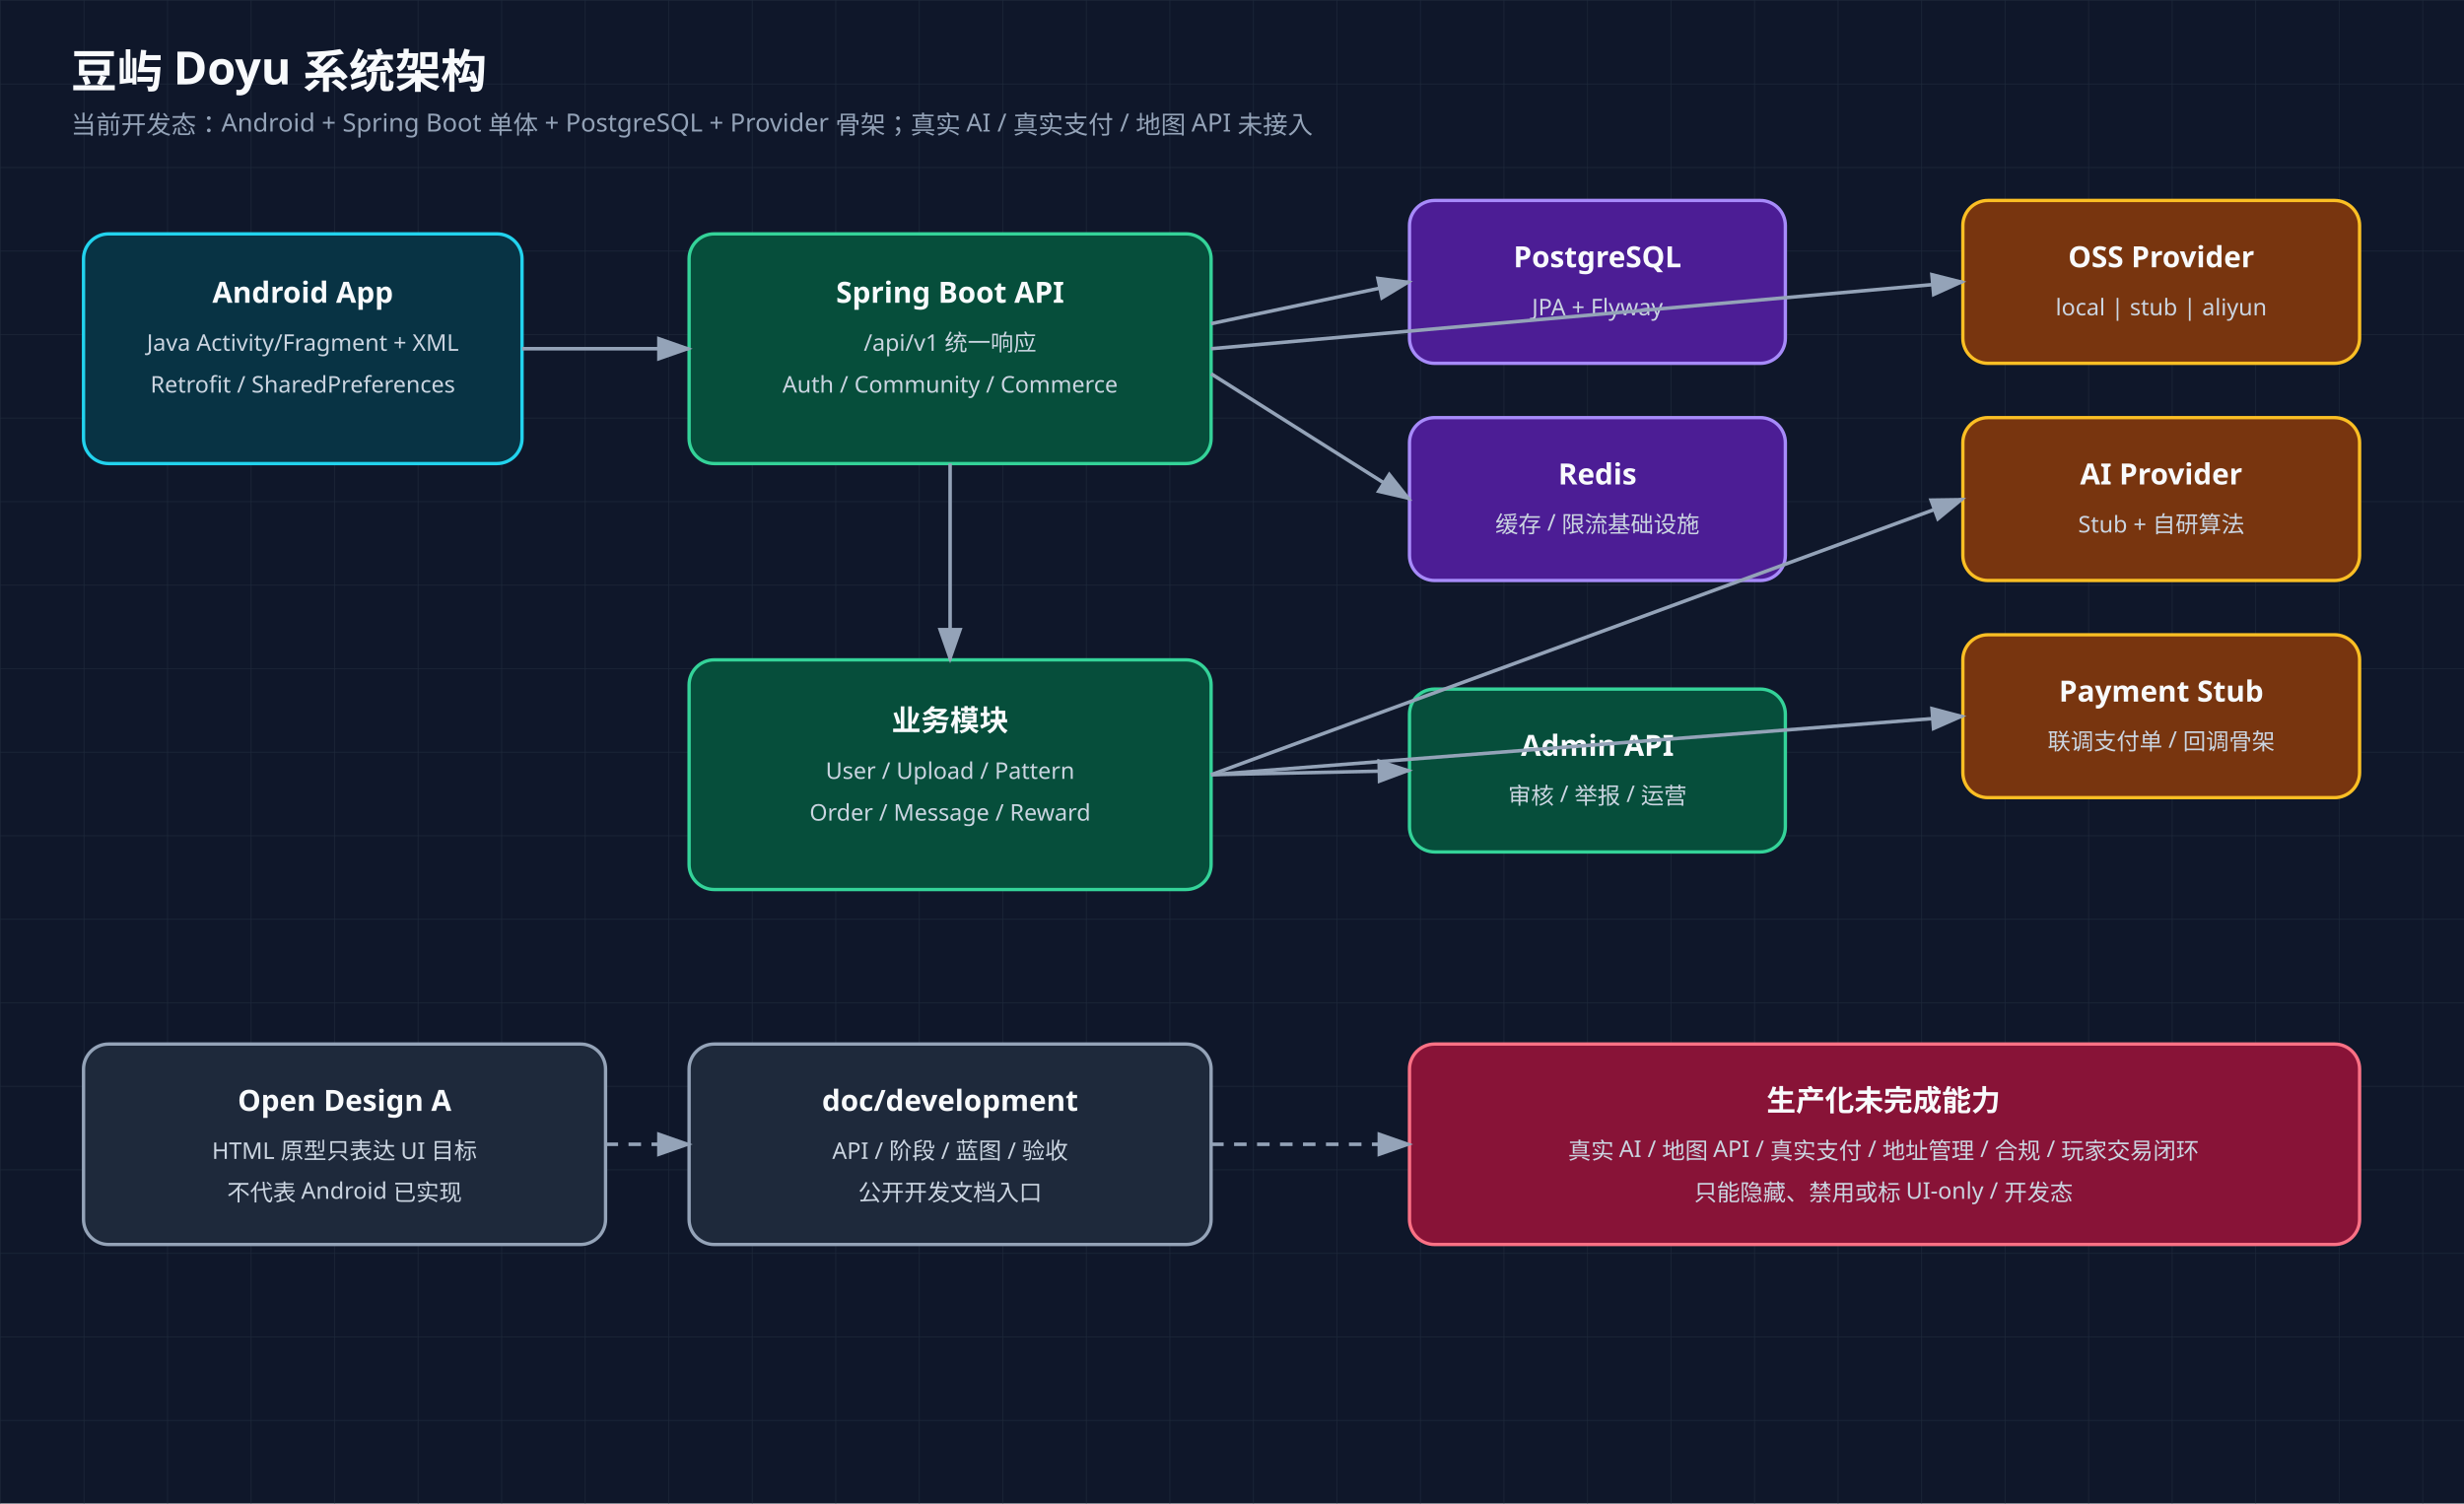
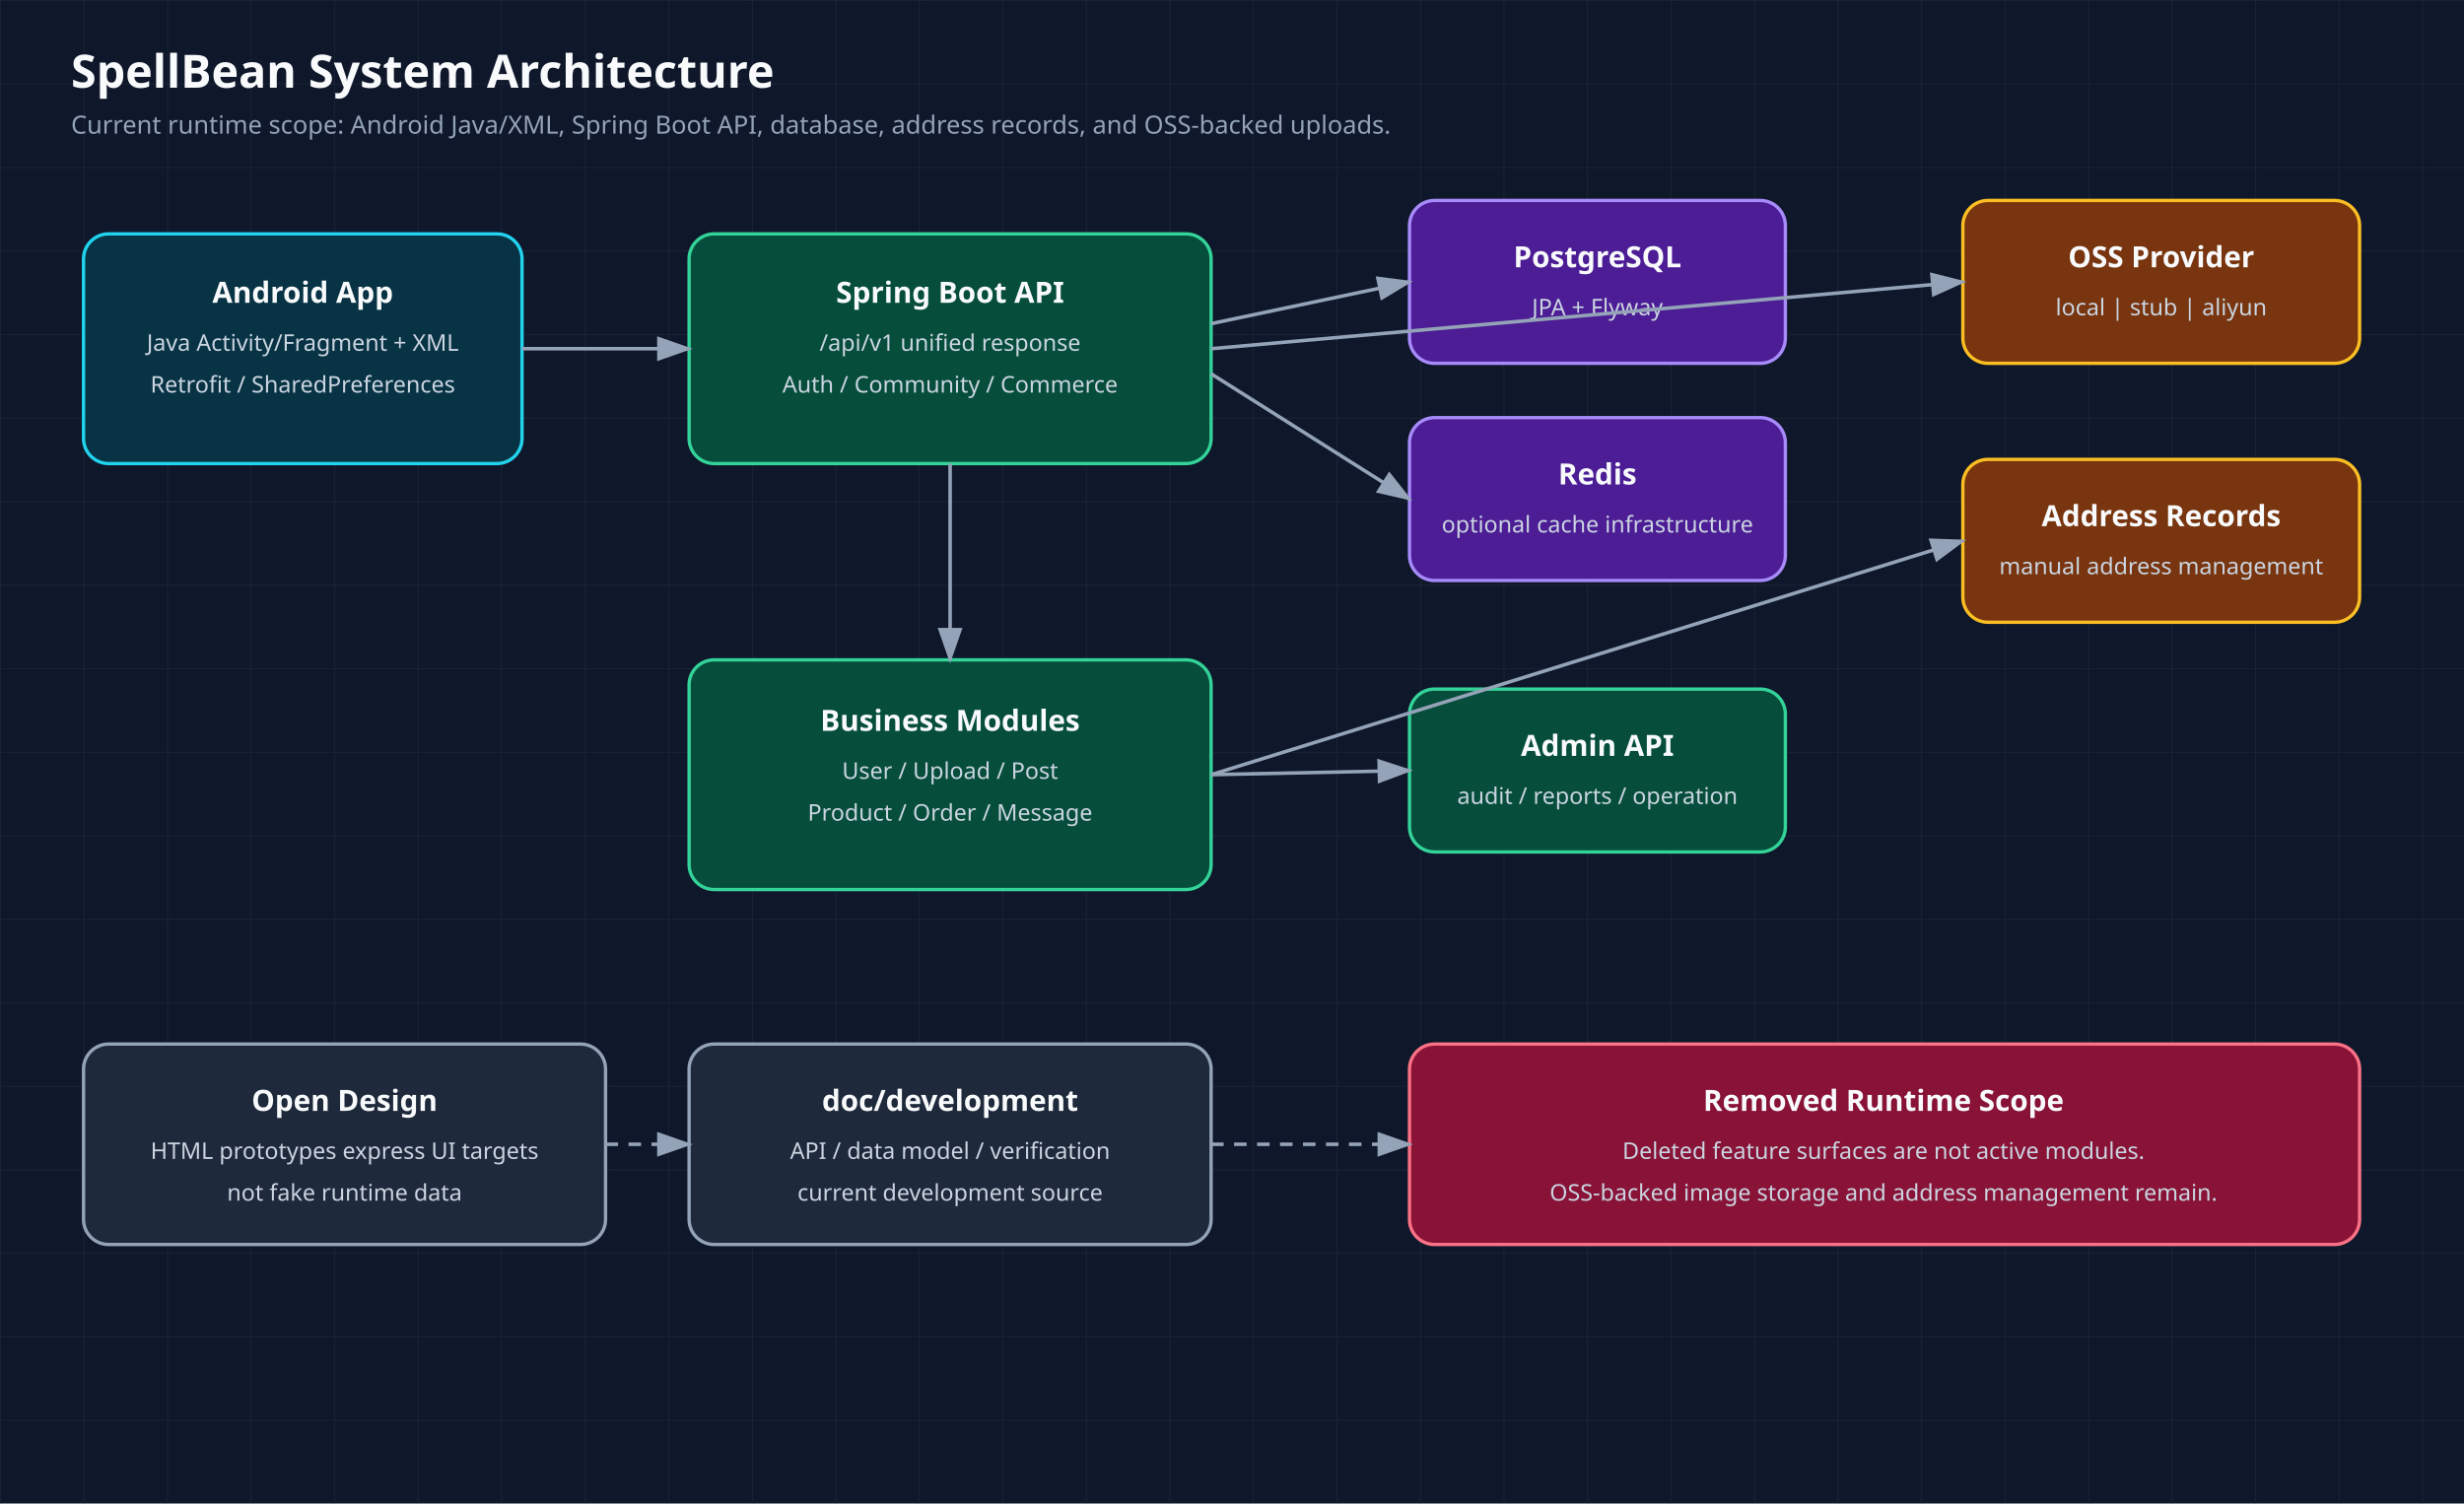
<svg xmlns="http://www.w3.org/2000/svg" viewBox="0 0 1180 720">
  <defs>
    <pattern id="grid" width="40" height="40" patternUnits="userSpaceOnUse">
      <path d="M 40 0 L 0 0 0 40" fill="none" stroke="#1e293b" stroke-width="0.6" />
    </pattern>
    <marker id="arrow" markerWidth="10" markerHeight="7" refX="9" refY="3.5" orient="auto">
      <polygon points="0 0, 10 3.5, 0 7" fill="#94a3b8" />
    </marker>
    <style>
      text{font-family:'JetBrains Mono','Noto Sans SC','Microsoft YaHei',sans-serif}
      .title{fill:#f8fafc;font-size:22px;font-weight:700}
      .note{fill:#94a3b8;font-size:12px}
      .label{fill:#f8fafc;font-size:14px;font-weight:700}
      .small{fill:#cbd5e1;font-size:11px}
      .box{rx:12;stroke-width:1.6}
      .client{fill:#083344;stroke:#22d3ee}
      .api{fill:#064e3b;stroke:#34d399}
      .data{fill:#4c1d95;stroke:#a78bfa}
      .provider{fill:#78350f;stroke:#fbbf24}
      .risk{fill:#881337;stroke:#fb7185}
      .doc{fill:#1e293b;stroke:#94a3b8}
      .line{stroke:#94a3b8;stroke-width:1.7;fill:none;marker-end:url(#arrow)}
      .dash{stroke-dasharray:6 5}
    </style>
  </defs>
  <rect width="1180" height="720" fill="#0f172a" />
  <rect width="1180" height="720" fill="url(#grid)" />
-   <text x="34" y="42" class="title">豆屿 Doyu 系统架构</text>
-   <text x="34" y="64" class="note">当前开发态：Android + Spring Boot 单体 + PostgreSQL + Provider 骨架；真实 AI / 真实支付 / 地图 API 未接入</text>
+   <text x="34" y="42" class="title">SpellBean System Architecture</text>
+   <text x="34" y="64" class="note">Current runtime scope: Android Java/XML, Spring Boot API, database, address records, and OSS-backed uploads.</text>
  <rect x="40" y="112" width="210" height="110" class="box client" />
  <text x="145" y="145" text-anchor="middle" class="label">Android App</text>
  <text x="145" y="168" text-anchor="middle" class="small">Java Activity/Fragment + XML</text>
  <text x="145" y="188" text-anchor="middle" class="small">Retrofit / SharedPreferences</text>
  <rect x="330" y="112" width="250" height="110" class="box api" />
  <text x="455" y="145" text-anchor="middle" class="label">Spring Boot API</text>
-   <text x="455" y="168" text-anchor="middle" class="small">/api/v1 统一响应</text>
+   <text x="455" y="168" text-anchor="middle" class="small">/api/v1 unified response</text>
  <text x="455" y="188" text-anchor="middle" class="small">Auth / Community / Commerce</text>
  <rect x="675" y="96" width="180" height="78" class="box data" />
  <text x="765" y="128" text-anchor="middle" class="label">PostgreSQL</text>
  <text x="765" y="151" text-anchor="middle" class="small">JPA + Flyway</text>
  <rect x="675" y="200" width="180" height="78" class="box data" />
  <text x="765" y="232" text-anchor="middle" class="label">Redis</text>
-   <text x="765" y="255" text-anchor="middle" class="small">缓存 / 限流基础设施</text>
+   <text x="765" y="255" text-anchor="middle" class="small">optional cache infrastructure</text>
  <rect x="940" y="96" width="190" height="78" class="box provider" />
  <text x="1035" y="128" text-anchor="middle" class="label">OSS Provider</text>
  <text x="1035" y="151" text-anchor="middle" class="small">local | stub | aliyun</text>
-   <rect x="940" y="200" width="190" height="78" class="box provider" />
-   <text x="1035" y="232" text-anchor="middle" class="label">AI Provider</text>
-   <text x="1035" y="255" text-anchor="middle" class="small">Stub + 自研算法</text>
-   <rect x="940" y="304" width="190" height="78" class="box provider" />
-   <text x="1035" y="336" text-anchor="middle" class="label">Payment Stub</text>
-   <text x="1035" y="359" text-anchor="middle" class="small">联调支付单 / 回调骨架</text>
+   <rect x="940" y="220" width="190" height="78" class="box provider" />
+   <text x="1035" y="252" text-anchor="middle" class="label">Address Records</text>
+   <text x="1035" y="275" text-anchor="middle" class="small">manual address management</text>
  <rect x="330" y="316" width="250" height="110" class="box api" />
-   <text x="455" y="350" text-anchor="middle" class="label">业务模块</text>
-   <text x="455" y="373" text-anchor="middle" class="small">User / Upload / Pattern</text>
-   <text x="455" y="393" text-anchor="middle" class="small">Order / Message / Reward</text>
+   <text x="455" y="350" text-anchor="middle" class="label">Business Modules</text>
+   <text x="455" y="373" text-anchor="middle" class="small">User / Upload / Post</text>
+   <text x="455" y="393" text-anchor="middle" class="small">Product / Order / Message</text>
  <rect x="675" y="330" width="180" height="78" class="box api" />
  <text x="765" y="362" text-anchor="middle" class="label">Admin API</text>
-   <text x="765" y="385" text-anchor="middle" class="small">审核 / 举报 / 运营</text>
+   <text x="765" y="385" text-anchor="middle" class="small">audit / reports / operation</text>
  <rect x="40" y="500" width="250" height="96" class="box doc" />
-   <text x="165" y="532" text-anchor="middle" class="label">Open Design A</text>
-   <text x="165" y="555" text-anchor="middle" class="small">HTML 原型只表达 UI 目标</text>
-   <text x="165" y="575" text-anchor="middle" class="small">不代表 Android 已实现</text>
+   <text x="165" y="532" text-anchor="middle" class="label">Open Design</text>
+   <text x="165" y="555" text-anchor="middle" class="small">HTML prototypes express UI targets</text>
+   <text x="165" y="575" text-anchor="middle" class="small">not fake runtime data</text>
  <rect x="330" y="500" width="250" height="96" class="box doc" />
  <text x="455" y="532" text-anchor="middle" class="label">doc/development</text>
-   <text x="455" y="555" text-anchor="middle" class="small">API / 阶段 / 蓝图 / 验收</text>
-   <text x="455" y="575" text-anchor="middle" class="small">公开开发文档入口</text>
+   <text x="455" y="555" text-anchor="middle" class="small">API / data model / verification</text>
+   <text x="455" y="575" text-anchor="middle" class="small">current development source</text>
  <rect x="675" y="500" width="455" height="96" class="box risk" />
-   <text x="902" y="532" text-anchor="middle" class="label">生产化未完成能力</text>
-   <text x="902" y="555" text-anchor="middle" class="small">真实 AI / 地图 API / 真实支付 / 地址管理 / 合规 / 玩家交易闭环</text>
-   <text x="902" y="575" text-anchor="middle" class="small">只能隐藏、禁用或标 UI-only / 开发态</text>
+   <text x="902" y="532" text-anchor="middle" class="label">Removed Runtime Scope</text>
+   <text x="902" y="555" text-anchor="middle" class="small">Deleted feature surfaces are not active modules.</text>
+   <text x="902" y="575" text-anchor="middle" class="small">OSS-backed image storage and address management remain.</text>
  <path d="M250 167 L330 167" class="line" />
  <path d="M580 155 L675 135" class="line" />
  <path d="M580 179 L675 239" class="line" />
  <path d="M580 167 L940 135" class="line" />
-   <path d="M580 371 L940 239" class="line" />
-   <path d="M580 371 L940 343" class="line" />
+   <path d="M580 371 L940 259" class="line" />
  <path d="M580 371 L675 369" class="line" />
  <path d="M455 222 L455 316" class="line" />
  <path d="M290 548 L330 548" class="line dash" />
  <path d="M580 548 L675 548" class="line dash" />
</svg>
